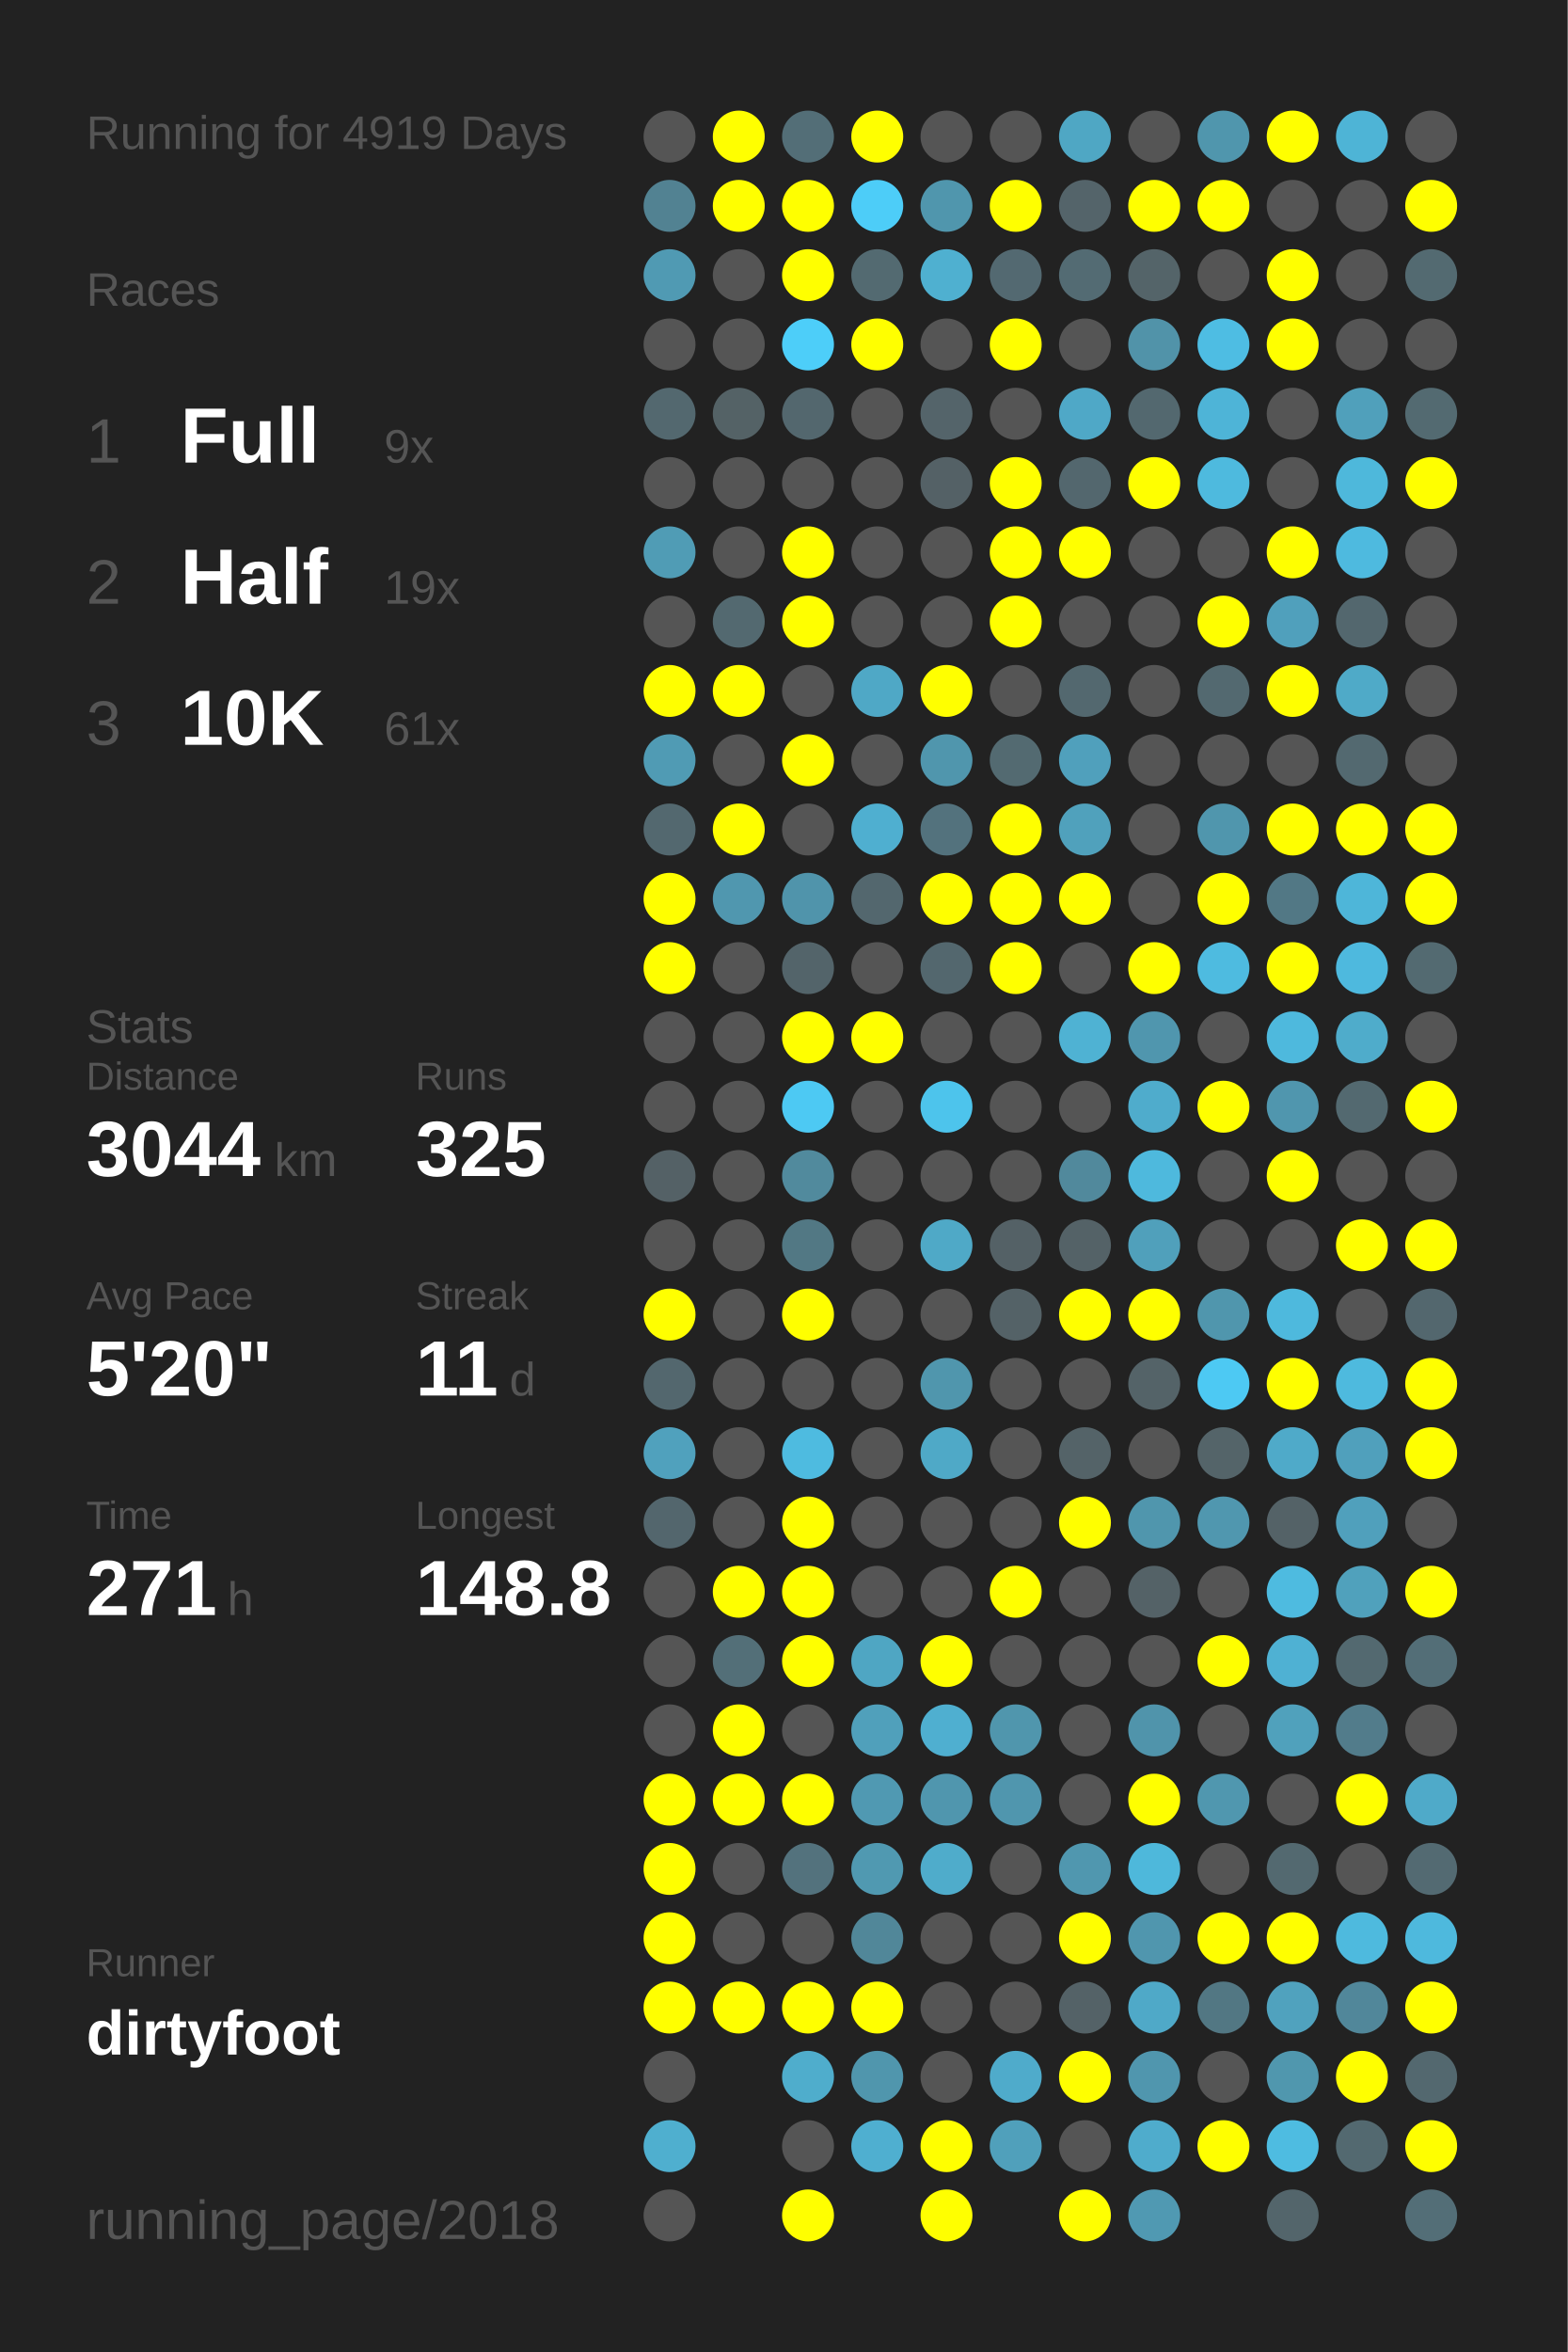
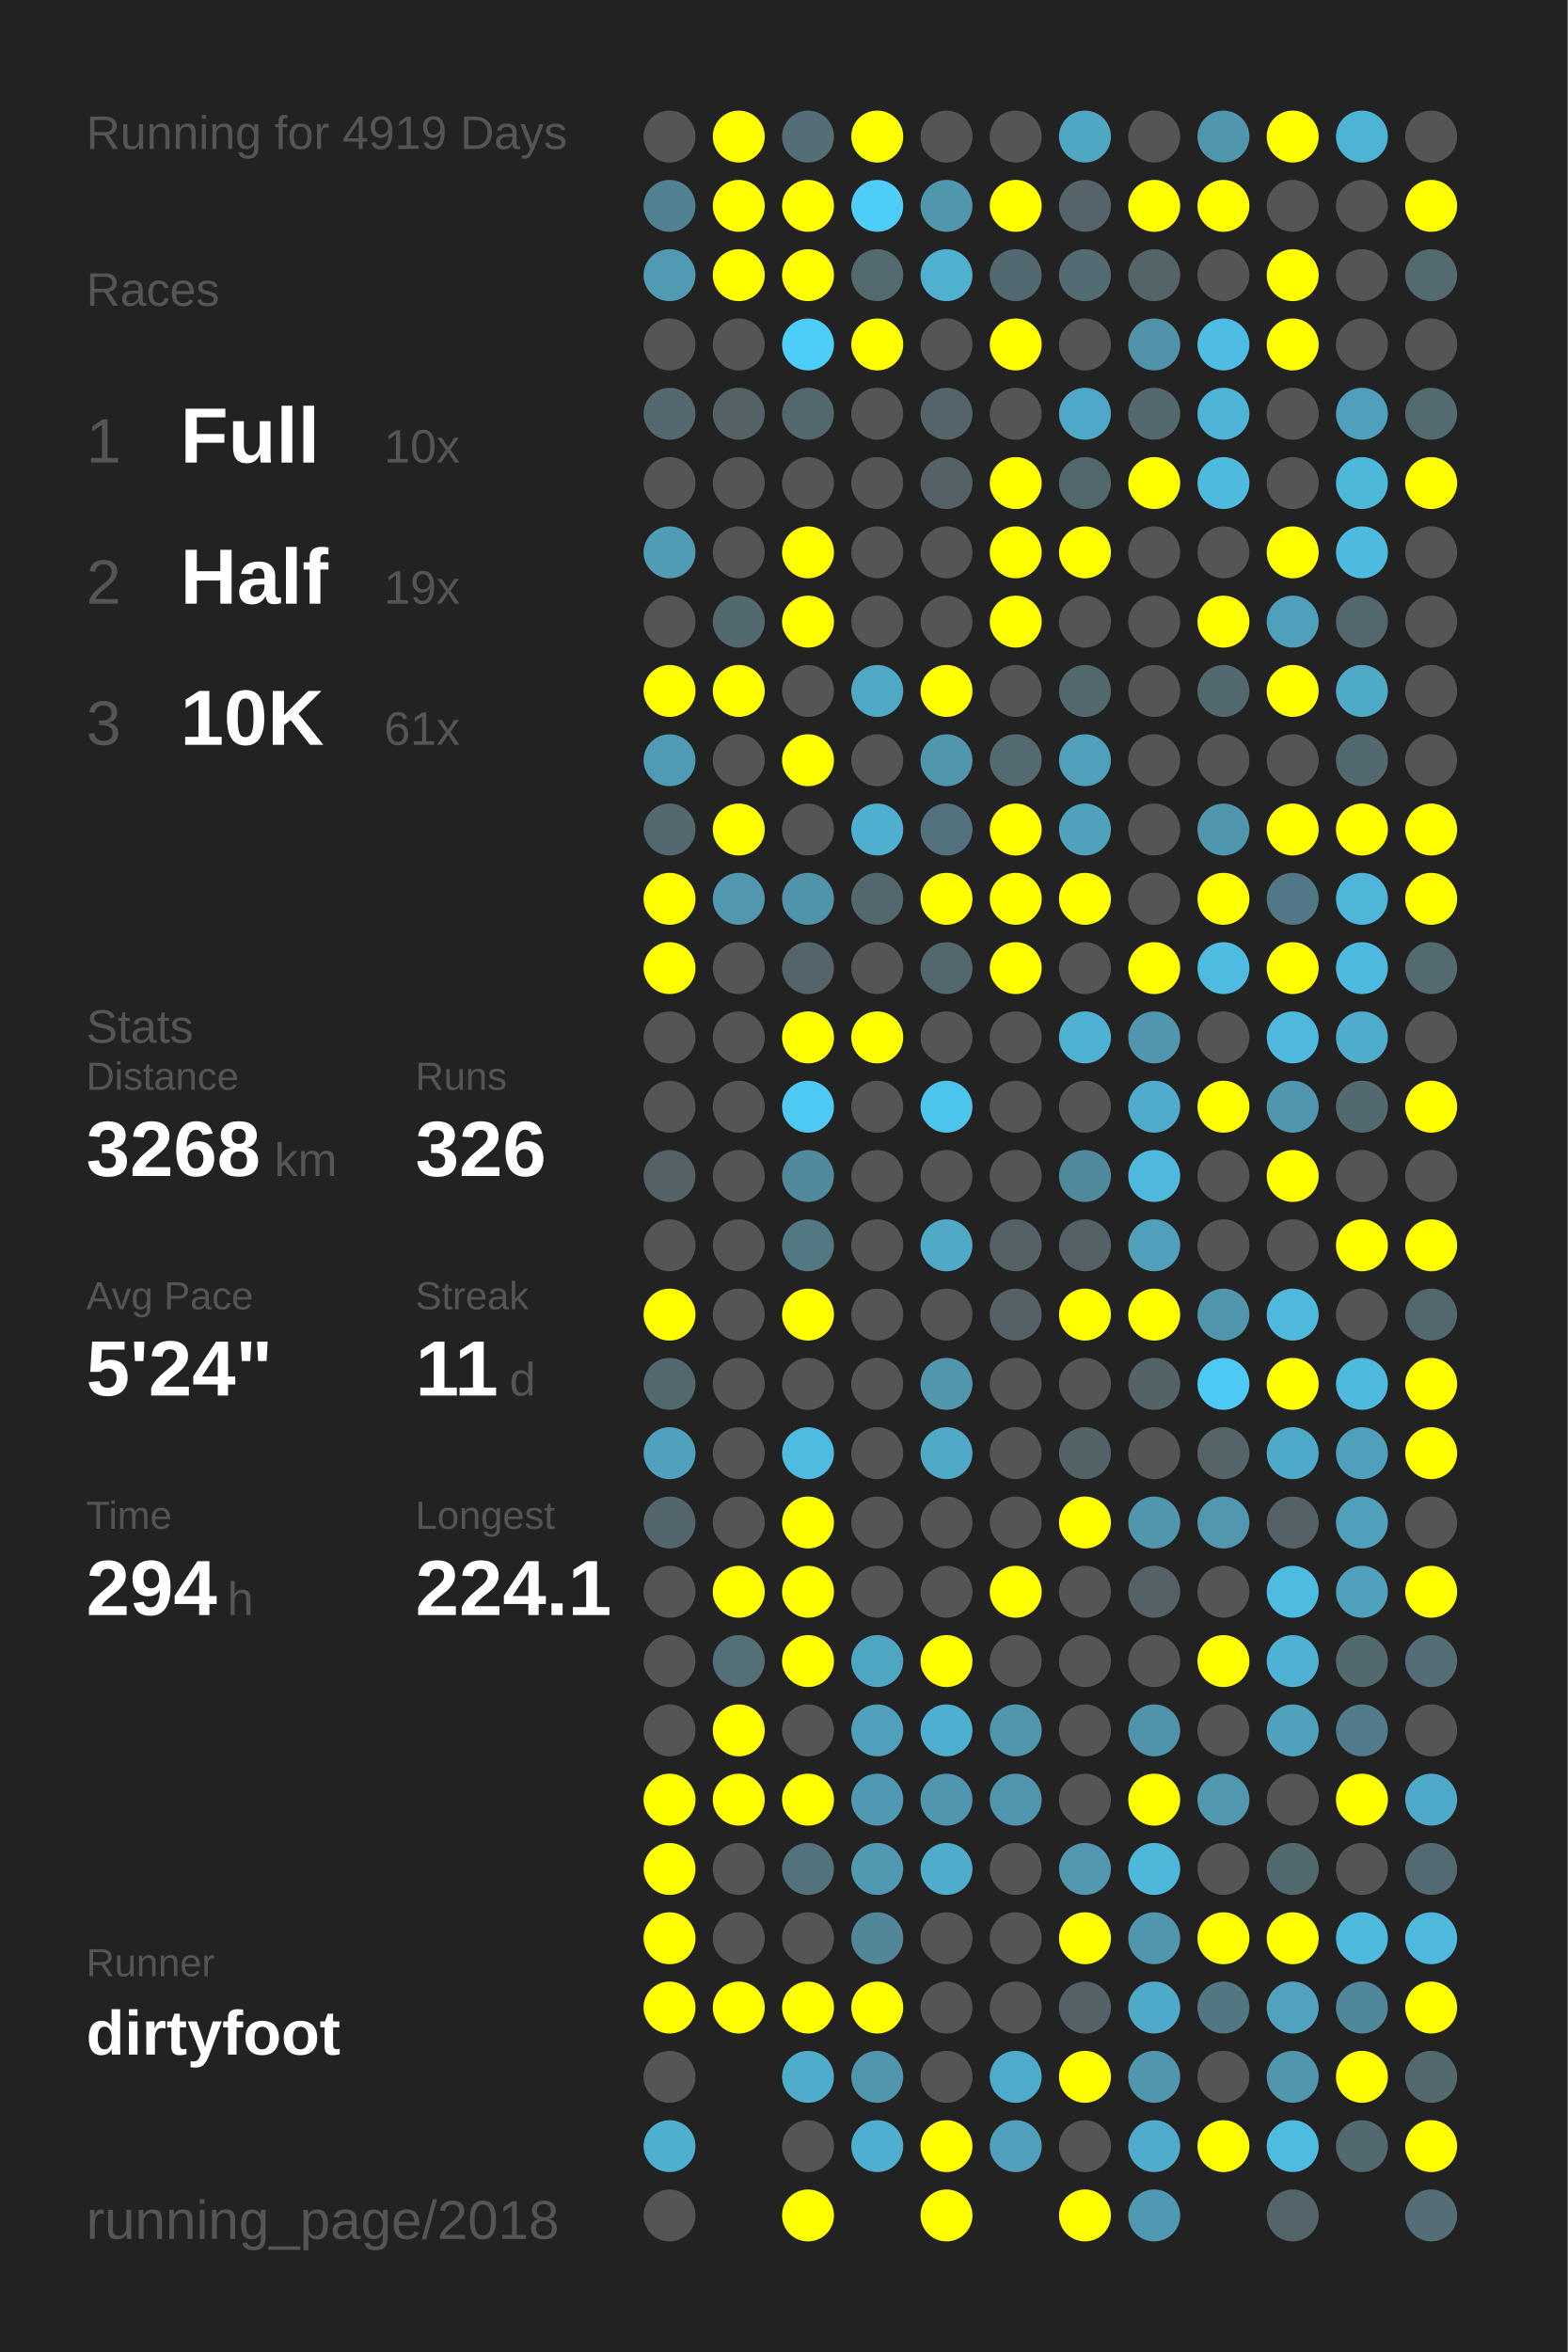
<svg xmlns="http://www.w3.org/2000/svg" baseProfile="full" height="300mm" version="1.1" viewBox="0,0,200,300" width="200mm">
  <defs />
  <rect fill="#222222" height="300" width="200" x="0" y="0" />
  <text fill="#555555" style="font-size:6px; font-family:Arial;" x="11" y="19">Running for 4919 Days</text>
  <text fill="#555555" style="font-size:6px; font-family:Arial;" x="11" y="39">Races</text>
  <text fill="#555555" style="font-size:8px; font-family:Arial;" x="11" y="59">1</text>
  <text fill="#FFFFFF" style="font-size:10px; font-family:Arial; font-weight:bold;" x="23" y="59">Full</text>
-   <text fill="#555555" style="font-size:6px; font-family:Arial;" x="49" y="59">9x</text>
+   <text fill="#555555" style="font-size:6px; font-family:Arial;" x="49" y="59">10x</text>
  <text fill="#555555" style="font-size:8px; font-family:Arial;" x="11" y="77">2</text>
  <text fill="#FFFFFF" style="font-size:10px; font-family:Arial; font-weight:bold;" x="23" y="77">Half</text>
  <text fill="#555555" style="font-size:6px; font-family:Arial;" x="49" y="77">19x</text>
  <text fill="#555555" style="font-size:8px; font-family:Arial;" x="11" y="95">3</text>
  <text fill="#FFFFFF" style="font-size:10px; font-family:Arial; font-weight:bold;" x="23" y="95">10K</text>
  <text fill="#555555" style="font-size:6px; font-family:Arial;" x="49" y="95">61x</text>
  <text fill="#555555" style="font-size:6px; font-family:Arial;" x="11" y="133">Stats</text>
  <text fill="#555555" style="font-size:5px; font-family:Arial;" x="11" y="139">Distance</text>
-   <text fill="#FFFFFF" style="font-size:10px; font-family:Arial; font-weight:bold;" x="11" y="150">3044</text>
+   <text fill="#FFFFFF" style="font-size:10px; font-family:Arial; font-weight:bold;" x="11" y="150">3268</text>
  <text fill="#555555" style="font-size:6px; font-family:Arial;" x="35" y="150">km</text>
  <text fill="#555555" style="font-size:5px; font-family:Arial;" x="53" y="139">Runs</text>
-   <text fill="#FFFFFF" style="font-size:10px; font-family:Arial; font-weight:bold;" x="53" y="150">325</text>
+   <text fill="#FFFFFF" style="font-size:10px; font-family:Arial; font-weight:bold;" x="53" y="150">326</text>
  <text fill="#555555" style="font-size:5px; font-family:Arial;" x="11" y="167">Avg Pace</text>
-   <text fill="#FFFFFF" style="font-size:10px; font-family:Arial; font-weight:bold;" x="11" y="178">5'20"</text>
+   <text fill="#FFFFFF" style="font-size:10px; font-family:Arial; font-weight:bold;" x="11" y="178">5'24"</text>
  <text fill="#555555" style="font-size:5px; font-family:Arial;" x="53" y="167">Streak</text>
  <text fill="#FFFFFF" style="font-size:10px; font-family:Arial; font-weight:bold;" x="53" y="178">11</text>
  <text fill="#555555" style="font-size:6px; font-family:Arial;" x="65" y="178">d</text>
  <text fill="#555555" style="font-size:5px; font-family:Arial;" x="11" y="195">Time</text>
-   <text fill="#FFFFFF" style="font-size:10px; font-family:Arial; font-weight:bold;" x="11" y="206">271</text>
+   <text fill="#FFFFFF" style="font-size:10px; font-family:Arial; font-weight:bold;" x="11" y="206">294</text>
  <text fill="#555555" style="font-size:6px; font-family:Arial;" x="29" y="206">h</text>
  <text fill="#555555" style="font-size:5px; font-family:Arial;" x="53" y="195">Longest</text>
-   <text fill="#FFFFFF" style="font-size:10px; font-family:Arial; font-weight:bold;" x="53" y="206">148.8</text>
+   <text fill="#FFFFFF" style="font-size:10px; font-family:Arial; font-weight:bold;" x="53" y="206">224.1</text>
  <text fill="#555555" style="font-size:5px; font-family:Arial;" x="11" y="252.065">Runner</text>
  <text fill="#FFFFFF" style="font-size:8px; font-family:Arial; font-weight:bold;" x="11" y="262.065">dirtyfoot</text>
  <text fill="#555555" style="font-size:7px; font-family:Arial;" x="11" y="285.581">running_page/2018</text>
  <circle cx="85.417" cy="17.419" fill="#555555" r="3.312" />
  <circle cx="85.417" cy="26.258" fill="#528292" r="3.312" />
  <circle cx="85.417" cy="35.097" fill="#509ab3" r="3.312" />
  <circle cx="85.417" cy="43.935" fill="#555555" r="3.312" />
  <circle cx="85.417" cy="52.774" fill="#53686f" r="3.312" />
  <circle cx="85.417" cy="61.613" fill="#555555" r="3.312" />
  <circle cx="85.417" cy="70.452" fill="#509cb5" r="3.312" />
  <circle cx="85.417" cy="79.29" fill="#555555" r="3.312" />
  <circle cx="85.417" cy="88.129" fill="#FFFF00" r="3.312" />
  <circle cx="85.417" cy="96.968" fill="#509bb4" r="3.312" />
  <circle cx="85.417" cy="105.806" fill="#53686f" r="3.312" />
  <circle cx="85.417" cy="114.645" fill="#FFFF00" r="3.312" />
  <circle cx="85.417" cy="123.484" fill="#FFFF00" r="3.312" />
  <circle cx="85.417" cy="132.323" fill="#555555" r="3.312" />
  <circle cx="85.417" cy="141.161" fill="#555555" r="3.312" />
  <circle cx="85.417" cy="150" fill="#546166" r="3.312" />
  <circle cx="85.417" cy="158.839" fill="#555555" r="3.312" />
  <circle cx="85.417" cy="167.677" fill="#FFFF00" r="3.312" />
  <circle cx="85.417" cy="176.516" fill="#53676e" r="3.312" />
  <circle cx="85.417" cy="185.355" fill="#50a1bd" r="3.312" />
  <circle cx="85.417" cy="194.194" fill="#53666d" r="3.312" />
  <circle cx="85.417" cy="203.032" fill="#555555" r="3.312" />
  <circle cx="85.417" cy="211.871" fill="#555555" r="3.312" />
  <circle cx="85.417" cy="220.71" fill="#555555" r="3.312" />
  <circle cx="85.417" cy="229.548" fill="#FFFF00" r="3.312" />
  <circle cx="85.417" cy="238.387" fill="#FFFF00" r="3.312" />
  <circle cx="85.417" cy="247.226" fill="#FFFF00" r="3.312" />
  <circle cx="85.417" cy="256.065" fill="#FFFF00" r="3.312" />
  <circle cx="85.417" cy="264.903" fill="#555555" r="3.312" />
  <circle cx="85.417" cy="273.742" fill="#4fafcf" r="3.312" />
  <circle cx="85.417" cy="282.581" fill="#555555" r="3.312" />
  <circle cx="94.25" cy="17.419" fill="#FFFF00" r="3.312" />
  <circle cx="94.25" cy="26.258" fill="#FFFF00" r="3.312" />
-   <circle cx="94.25" cy="35.097" fill="#555555" r="3.312" />
+   <circle cx="94.25" cy="35.097" fill="#FFFF00" r="3.312" />
  <circle cx="94.25" cy="43.935" fill="#555555" r="3.312" />
  <circle cx="94.25" cy="52.774" fill="#546266" r="3.312" />
  <circle cx="94.25" cy="61.613" fill="#555555" r="3.312" />
  <circle cx="94.25" cy="70.452" fill="#555555" r="3.312" />
  <circle cx="94.25" cy="79.29" fill="#536970" r="3.312" />
  <circle cx="94.25" cy="88.129" fill="#FFFF00" r="3.312" />
  <circle cx="94.25" cy="96.968" fill="#555555" r="3.312" />
  <circle cx="94.25" cy="105.806" fill="#FFFF00" r="3.312" />
  <circle cx="94.25" cy="114.645" fill="#5097af" r="3.312" />
  <circle cx="94.25" cy="123.484" fill="#555555" r="3.312" />
  <circle cx="94.25" cy="132.323" fill="#555555" r="3.312" />
  <circle cx="94.25" cy="141.161" fill="#555555" r="3.312" />
  <circle cx="94.25" cy="150" fill="#555555" r="3.312" />
  <circle cx="94.25" cy="158.839" fill="#555555" r="3.312" />
  <circle cx="94.25" cy="167.677" fill="#555555" r="3.312" />
  <circle cx="94.25" cy="176.516" fill="#555555" r="3.312" />
  <circle cx="94.25" cy="185.355" fill="#555555" r="3.312" />
  <circle cx="94.25" cy="194.194" fill="#555555" r="3.312" />
  <circle cx="94.25" cy="203.032" fill="#FFFF00" r="3.312" />
  <circle cx="94.25" cy="211.871" fill="#536f78" r="3.312" />
  <circle cx="94.25" cy="220.71" fill="#FFFF00" r="3.312" />
  <circle cx="94.25" cy="229.548" fill="#FFFF00" r="3.312" />
  <circle cx="94.25" cy="238.387" fill="#555555" r="3.312" />
  <circle cx="94.25" cy="247.226" fill="#555555" r="3.312" />
  <circle cx="94.25" cy="256.065" fill="#FFFF00" r="3.312" />
  <circle cx="103.083" cy="17.419" fill="#536e77" r="3.312" />
  <circle cx="103.083" cy="26.258" fill="#FFFF00" r="3.312" />
  <circle cx="103.083" cy="35.097" fill="#FFFF00" r="3.312" />
  <circle cx="103.083" cy="43.935" fill="#4dcef9" r="3.312" />
  <circle cx="103.083" cy="52.774" fill="#53676e" r="3.312" />
  <circle cx="103.083" cy="61.613" fill="#555555" r="3.312" />
  <circle cx="103.083" cy="70.452" fill="#FFFF00" r="3.312" />
  <circle cx="103.083" cy="79.29" fill="#FFFF00" r="3.312" />
  <circle cx="103.083" cy="88.129" fill="#555555" r="3.312" />
  <circle cx="103.083" cy="96.968" fill="#FFFF00" r="3.312" />
  <circle cx="103.083" cy="105.806" fill="#555555" r="3.312" />
  <circle cx="103.083" cy="114.645" fill="#5094ab" r="3.312" />
  <circle cx="103.083" cy="123.484" fill="#53646a" r="3.312" />
  <circle cx="103.083" cy="132.323" fill="#FFFF00" r="3.312" />
  <circle cx="103.083" cy="141.161" fill="#4dc9f3" r="3.312" />
  <circle cx="103.083" cy="150" fill="#518a9d" r="3.312" />
  <circle cx="103.083" cy="158.839" fill="#527884" r="3.312" />
  <circle cx="103.083" cy="167.677" fill="#FFFF00" r="3.312" />
  <circle cx="103.083" cy="176.516" fill="#555555" r="3.312" />
  <circle cx="103.083" cy="185.355" fill="#4ebbe0" r="3.312" />
  <circle cx="103.083" cy="194.194" fill="#FFFF00" r="3.312" />
  <circle cx="103.083" cy="203.032" fill="#FFFF00" r="3.312" />
  <circle cx="103.083" cy="211.871" fill="#FFFF00" r="3.312" />
  <circle cx="103.083" cy="220.71" fill="#555555" r="3.312" />
  <circle cx="103.083" cy="229.548" fill="#FFFF00" r="3.312" />
  <circle cx="103.083" cy="238.387" fill="#53727d" r="3.312" />
  <circle cx="103.083" cy="247.226" fill="#555555" r="3.312" />
  <circle cx="103.083" cy="256.065" fill="#FFFF00" r="3.312" />
  <circle cx="103.083" cy="264.903" fill="#4fadcc" r="3.312" />
  <circle cx="103.083" cy="273.742" fill="#555555" r="3.312" />
  <circle cx="103.083" cy="282.581" fill="#FFFF00" r="3.312" />
  <circle cx="111.917" cy="17.419" fill="#FFFF00" r="3.312" />
  <circle cx="111.917" cy="26.258" fill="#4dcdf8" r="3.312" />
  <circle cx="111.917" cy="35.097" fill="#536a71" r="3.312" />
  <circle cx="111.917" cy="43.935" fill="#FFFF00" r="3.312" />
  <circle cx="111.917" cy="52.774" fill="#555555" r="3.312" />
  <circle cx="111.917" cy="61.613" fill="#555555" r="3.312" />
  <circle cx="111.917" cy="70.452" fill="#555555" r="3.312" />
  <circle cx="111.917" cy="79.29" fill="#555555" r="3.312" />
  <circle cx="111.917" cy="88.129" fill="#4fa8c6" r="3.312" />
  <circle cx="111.917" cy="96.968" fill="#555555" r="3.312" />
  <circle cx="111.917" cy="105.806" fill="#4fafd0" r="3.312" />
  <circle cx="111.917" cy="114.645" fill="#53676e" r="3.312" />
  <circle cx="111.917" cy="123.484" fill="#555555" r="3.312" />
  <circle cx="111.917" cy="132.323" fill="#FFFF00" r="3.312" />
  <circle cx="111.917" cy="141.161" fill="#555555" r="3.312" />
  <circle cx="111.917" cy="150" fill="#555555" r="3.312" />
  <circle cx="111.917" cy="158.839" fill="#555555" r="3.312" />
  <circle cx="111.917" cy="167.677" fill="#555555" r="3.312" />
  <circle cx="111.917" cy="176.516" fill="#555555" r="3.312" />
  <circle cx="111.917" cy="185.355" fill="#555555" r="3.312" />
  <circle cx="111.917" cy="194.194" fill="#555555" r="3.312" />
  <circle cx="111.917" cy="203.032" fill="#555555" r="3.312" />
  <circle cx="111.917" cy="211.871" fill="#4fa6c3" r="3.312" />
  <circle cx="111.917" cy="220.71" fill="#50a0bb" r="3.312" />
  <circle cx="111.917" cy="229.548" fill="#5099b2" r="3.312" />
  <circle cx="111.917" cy="238.387" fill="#5099b1" r="3.312" />
  <circle cx="111.917" cy="247.226" fill="#518799" r="3.312" />
  <circle cx="111.917" cy="256.065" fill="#FFFF00" r="3.312" />
  <circle cx="111.917" cy="264.903" fill="#5096ad" r="3.312" />
  <circle cx="111.917" cy="273.742" fill="#4fafd0" r="3.312" />
  <circle cx="120.75" cy="17.419" fill="#555555" r="3.312" />
  <circle cx="120.75" cy="26.258" fill="#5096ad" r="3.312" />
  <circle cx="120.75" cy="35.097" fill="#4fb0d0" r="3.312" />
  <circle cx="120.75" cy="43.935" fill="#555555" r="3.312" />
  <circle cx="120.75" cy="52.774" fill="#54646a" r="3.312" />
  <circle cx="120.75" cy="61.613" fill="#546166" r="3.312" />
  <circle cx="120.75" cy="70.452" fill="#555555" r="3.312" />
  <circle cx="120.75" cy="79.29" fill="#555555" r="3.312" />
  <circle cx="120.75" cy="88.129" fill="#FFFF00" r="3.312" />
  <circle cx="120.75" cy="96.968" fill="#5096ad" r="3.312" />
  <circle cx="120.75" cy="105.806" fill="#53727d" r="3.312" />
  <circle cx="120.75" cy="114.645" fill="#FFFF00" r="3.312" />
  <circle cx="120.75" cy="123.484" fill="#53676e" r="3.312" />
  <circle cx="120.75" cy="132.323" fill="#555555" r="3.312" />
  <circle cx="120.75" cy="141.161" fill="#4dc4ec" r="3.312" />
  <circle cx="120.75" cy="150" fill="#555555" r="3.312" />
  <circle cx="120.75" cy="158.839" fill="#4fa9c7" r="3.312" />
  <circle cx="120.75" cy="167.677" fill="#555555" r="3.312" />
  <circle cx="120.75" cy="176.516" fill="#5096ad" r="3.312" />
  <circle cx="120.75" cy="185.355" fill="#4fa9c7" r="3.312" />
  <circle cx="120.75" cy="194.194" fill="#555555" r="3.312" />
  <circle cx="120.75" cy="203.032" fill="#555555" r="3.312" />
  <circle cx="120.75" cy="211.871" fill="#FFFF00" r="3.312" />
  <circle cx="120.75" cy="220.71" fill="#4fafd0" r="3.312" />
  <circle cx="120.75" cy="229.548" fill="#5096ae" r="3.312" />
  <circle cx="120.75" cy="238.387" fill="#4faccb" r="3.312" />
  <circle cx="120.75" cy="247.226" fill="#555555" r="3.312" />
  <circle cx="120.75" cy="256.065" fill="#555555" r="3.312" />
  <circle cx="120.75" cy="264.903" fill="#555555" r="3.312" />
  <circle cx="120.75" cy="273.742" fill="#FFFF00" r="3.312" />
  <circle cx="120.75" cy="282.581" fill="#FFFF00" r="3.312" />
  <circle cx="129.583" cy="17.419" fill="#555555" r="3.312" />
  <circle cx="129.583" cy="26.258" fill="#FFFF00" r="3.312" />
  <circle cx="129.583" cy="35.097" fill="#536971" r="3.312" />
  <circle cx="129.583" cy="43.935" fill="#FFFF00" r="3.312" />
  <circle cx="129.583" cy="52.774" fill="#555555" r="3.312" />
  <circle cx="129.583" cy="61.613" fill="#FFFF00" r="3.312" />
  <circle cx="129.583" cy="70.452" fill="#FFFF00" r="3.312" />
  <circle cx="129.583" cy="79.29" fill="#FFFF00" r="3.312" />
  <circle cx="129.583" cy="88.129" fill="#555555" r="3.312" />
  <circle cx="129.583" cy="96.968" fill="#536a71" r="3.312" />
  <circle cx="129.583" cy="105.806" fill="#FFFF00" r="3.312" />
  <circle cx="129.583" cy="114.645" fill="#FFFF00" r="3.312" />
  <circle cx="129.583" cy="123.484" fill="#FFFF00" r="3.312" />
  <circle cx="129.583" cy="132.323" fill="#555555" r="3.312" />
  <circle cx="129.583" cy="141.161" fill="#555555" r="3.312" />
  <circle cx="129.583" cy="150" fill="#555555" r="3.312" />
  <circle cx="129.583" cy="158.839" fill="#546166" r="3.312" />
  <circle cx="129.583" cy="167.677" fill="#546267" r="3.312" />
  <circle cx="129.583" cy="176.516" fill="#555555" r="3.312" />
  <circle cx="129.583" cy="185.355" fill="#555555" r="3.312" />
  <circle cx="129.583" cy="194.194" fill="#555555" r="3.312" />
  <circle cx="129.583" cy="203.032" fill="#FFFF00" r="3.312" />
  <circle cx="129.583" cy="211.871" fill="#555555" r="3.312" />
  <circle cx="129.583" cy="220.71" fill="#5096ad" r="3.312" />
  <circle cx="129.583" cy="229.548" fill="#5096ae" r="3.312" />
  <circle cx="129.583" cy="238.387" fill="#555555" r="3.312" />
  <circle cx="129.583" cy="247.226" fill="#555555" r="3.312" />
  <circle cx="129.583" cy="256.065" fill="#555555" r="3.312" />
  <circle cx="129.583" cy="264.903" fill="#4fabcb" r="3.312" />
  <circle cx="129.583" cy="273.742" fill="#50a0bb" r="3.312" />
  <circle cx="138.417" cy="17.419" fill="#4fa7c4" r="3.312" />
  <circle cx="138.417" cy="26.258" fill="#54646a" r="3.312" />
  <circle cx="138.417" cy="35.097" fill="#536b73" r="3.312" />
  <circle cx="138.417" cy="43.935" fill="#555555" r="3.312" />
  <circle cx="138.417" cy="52.774" fill="#4fa8c7" r="3.312" />
  <circle cx="138.417" cy="61.613" fill="#53676e" r="3.312" />
  <circle cx="138.417" cy="70.452" fill="#FFFF00" r="3.312" />
  <circle cx="138.417" cy="79.29" fill="#555555" r="3.312" />
  <circle cx="138.417" cy="88.129" fill="#53686f" r="3.312" />
  <circle cx="138.417" cy="96.968" fill="#50a0bc" r="3.312" />
  <circle cx="138.417" cy="105.806" fill="#50a1bc" r="3.312" />
  <circle cx="138.417" cy="114.645" fill="#FFFF00" r="3.312" />
  <circle cx="138.417" cy="123.484" fill="#555555" r="3.312" />
  <circle cx="138.417" cy="132.323" fill="#4fb2d3" r="3.312" />
  <circle cx="138.417" cy="141.161" fill="#555555" r="3.312" />
  <circle cx="138.417" cy="150" fill="#51899c" r="3.312" />
  <circle cx="138.417" cy="158.839" fill="#546267" r="3.312" />
  <circle cx="138.417" cy="167.677" fill="#FFFF00" r="3.312" />
  <circle cx="138.417" cy="176.516" fill="#555555" r="3.312" />
  <circle cx="138.417" cy="185.355" fill="#546368" r="3.312" />
  <circle cx="138.417" cy="194.194" fill="#FFFF00" r="3.312" />
  <circle cx="138.417" cy="203.032" fill="#555555" r="3.312" />
  <circle cx="138.417" cy="211.871" fill="#555555" r="3.312" />
  <circle cx="138.417" cy="220.71" fill="#555555" r="3.312" />
  <circle cx="138.417" cy="229.548" fill="#555555" r="3.312" />
  <circle cx="138.417" cy="238.387" fill="#5097af" r="3.312" />
  <circle cx="138.417" cy="247.226" fill="#FFFF00" r="3.312" />
  <circle cx="138.417" cy="256.065" fill="#546267" r="3.312" />
  <circle cx="138.417" cy="264.903" fill="#FFFF00" r="3.312" />
  <circle cx="138.417" cy="273.742" fill="#555555" r="3.312" />
  <circle cx="138.417" cy="282.581" fill="#FFFF00" r="3.312" />
  <circle cx="147.25" cy="17.419" fill="#555555" r="3.312" />
  <circle cx="147.25" cy="26.258" fill="#FFFF00" r="3.312" />
  <circle cx="147.25" cy="35.097" fill="#546469" r="3.312" />
  <circle cx="147.25" cy="43.935" fill="#5193a9" r="3.312" />
  <circle cx="147.25" cy="52.774" fill="#53686f" r="3.312" />
  <circle cx="147.25" cy="61.613" fill="#FFFF00" r="3.312" />
  <circle cx="147.25" cy="70.452" fill="#555555" r="3.312" />
  <circle cx="147.25" cy="79.29" fill="#555555" r="3.312" />
  <circle cx="147.25" cy="88.129" fill="#555555" r="3.312" />
  <circle cx="147.25" cy="96.968" fill="#555555" r="3.312" />
  <circle cx="147.25" cy="105.806" fill="#555555" r="3.312" />
  <circle cx="147.25" cy="114.645" fill="#555555" r="3.312" />
  <circle cx="147.25" cy="123.484" fill="#FFFF00" r="3.312" />
  <circle cx="147.25" cy="132.323" fill="#5096ae" r="3.312" />
  <circle cx="147.25" cy="141.161" fill="#4faccc" r="3.312" />
  <circle cx="147.25" cy="150" fill="#4eb9dd" r="3.312" />
  <circle cx="147.25" cy="158.839" fill="#50a0bb" r="3.312" />
  <circle cx="147.25" cy="167.677" fill="#FFFF00" r="3.312" />
  <circle cx="147.25" cy="176.516" fill="#546368" r="3.312" />
  <circle cx="147.25" cy="185.355" fill="#555555" r="3.312" />
  <circle cx="147.25" cy="194.194" fill="#5096ad" r="3.312" />
  <circle cx="147.25" cy="203.032" fill="#546267" r="3.312" />
  <circle cx="147.25" cy="211.871" fill="#555555" r="3.312" />
  <circle cx="147.25" cy="220.71" fill="#5094ab" r="3.312" />
  <circle cx="147.25" cy="229.548" fill="#FFFF00" r="3.312" />
  <circle cx="147.25" cy="238.387" fill="#4eb8db" r="3.312" />
  <circle cx="147.25" cy="247.226" fill="#5096ae" r="3.312" />
  <circle cx="147.25" cy="256.065" fill="#4fa9c8" r="3.312" />
  <circle cx="147.25" cy="264.903" fill="#5096ae" r="3.312" />
  <circle cx="147.25" cy="273.742" fill="#4faccc" r="3.312" />
  <circle cx="147.25" cy="282.581" fill="#5099b2" r="3.312" />
  <circle cx="156.083" cy="17.419" fill="#5096ad" r="3.312" />
  <circle cx="156.083" cy="26.258" fill="#FFFF00" r="3.312" />
  <circle cx="156.083" cy="35.097" fill="#555555" r="3.312" />
  <circle cx="156.083" cy="43.935" fill="#4ebde3" r="3.312" />
  <circle cx="156.083" cy="52.774" fill="#4eb4d7" r="3.312" />
  <circle cx="156.083" cy="61.613" fill="#4ebade" r="3.312" />
  <circle cx="156.083" cy="70.452" fill="#555555" r="3.312" />
  <circle cx="156.083" cy="79.29" fill="#FFFF00" r="3.312" />
  <circle cx="156.083" cy="88.129" fill="#536970" r="3.312" />
  <circle cx="156.083" cy="96.968" fill="#555555" r="3.312" />
  <circle cx="156.083" cy="105.806" fill="#5096ad" r="3.312" />
  <circle cx="156.083" cy="114.645" fill="#FFFF00" r="3.312" />
  <circle cx="156.083" cy="123.484" fill="#4ebbe0" r="3.312" />
  <circle cx="156.083" cy="132.323" fill="#555555" r="3.312" />
  <circle cx="156.083" cy="141.161" fill="#FFFF00" r="3.312" />
  <circle cx="156.083" cy="150" fill="#555555" r="3.312" />
  <circle cx="156.083" cy="158.839" fill="#555555" r="3.312" />
  <circle cx="156.083" cy="167.677" fill="#5096ad" r="3.312" />
  <circle cx="156.083" cy="176.516" fill="#4dc9f3" r="3.312" />
  <circle cx="156.083" cy="185.355" fill="#546469" r="3.312" />
  <circle cx="156.083" cy="194.194" fill="#5097af" r="3.312" />
  <circle cx="156.083" cy="203.032" fill="#555555" r="3.312" />
  <circle cx="156.083" cy="211.871" fill="#FFFF00" r="3.312" />
  <circle cx="156.083" cy="220.71" fill="#555555" r="3.312" />
  <circle cx="156.083" cy="229.548" fill="#5097af" r="3.312" />
  <circle cx="156.083" cy="238.387" fill="#555555" r="3.312" />
  <circle cx="156.083" cy="247.226" fill="#FFFF00" r="3.312" />
  <circle cx="156.083" cy="256.065" fill="#527783" r="3.312" />
  <circle cx="156.083" cy="264.903" fill="#555555" r="3.312" />
  <circle cx="156.083" cy="273.742" fill="#FFFF00" r="3.312" />
  <circle cx="164.917" cy="17.419" fill="#FFFF00" r="3.312" />
  <circle cx="164.917" cy="26.258" fill="#555555" r="3.312" />
  <circle cx="164.917" cy="35.097" fill="#FFFF00" r="3.312" />
  <circle cx="164.917" cy="43.935" fill="#FFFF00" r="3.312" />
  <circle cx="164.917" cy="52.774" fill="#555555" r="3.312" />
  <circle cx="164.917" cy="61.613" fill="#555555" r="3.312" />
  <circle cx="164.917" cy="70.452" fill="#FFFF00" r="3.312" />
  <circle cx="164.917" cy="79.29" fill="#50a0bc" r="3.312" />
  <circle cx="164.917" cy="88.129" fill="#FFFF00" r="3.312" />
  <circle cx="164.917" cy="96.968" fill="#555555" r="3.312" />
  <circle cx="164.917" cy="105.806" fill="#FFFF00" r="3.312" />
  <circle cx="164.917" cy="114.645" fill="#527885" r="3.312" />
  <circle cx="164.917" cy="123.484" fill="#FFFF00" r="3.312" />
  <circle cx="164.917" cy="132.323" fill="#4eb9dd" r="3.312" />
  <circle cx="164.917" cy="141.161" fill="#5096ae" r="3.312" />
  <circle cx="164.917" cy="150" fill="#FFFF00" r="3.312" />
  <circle cx="164.917" cy="158.839" fill="#555555" r="3.312" />
  <circle cx="164.917" cy="167.677" fill="#4eb9dd" r="3.312" />
  <circle cx="164.917" cy="176.516" fill="#FFFF00" r="3.312" />
  <circle cx="164.917" cy="185.355" fill="#4faac9" r="3.312" />
  <circle cx="164.917" cy="194.194" fill="#546267" r="3.312" />
  <circle cx="164.917" cy="203.032" fill="#4ebbe0" r="3.312" />
  <circle cx="164.917" cy="211.871" fill="#4fb1d3" r="3.312" />
  <circle cx="164.917" cy="220.71" fill="#50a1bc" r="3.312" />
  <circle cx="164.917" cy="229.548" fill="#555555" r="3.312" />
  <circle cx="164.917" cy="238.387" fill="#536970" r="3.312" />
  <circle cx="164.917" cy="247.226" fill="#FFFF00" r="3.312" />
  <circle cx="164.917" cy="256.065" fill="#50a2be" r="3.312" />
  <circle cx="164.917" cy="264.903" fill="#5097ae" r="3.312" />
  <circle cx="164.917" cy="273.742" fill="#4ebce1" r="3.312" />
  <circle cx="164.917" cy="282.581" fill="#53656b" r="3.312" />
  <circle cx="173.75" cy="17.419" fill="#4eb4d6" r="3.312" />
  <circle cx="173.75" cy="26.258" fill="#555555" r="3.312" />
  <circle cx="173.75" cy="35.097" fill="#555555" r="3.312" />
  <circle cx="173.75" cy="43.935" fill="#555555" r="3.312" />
  <circle cx="173.75" cy="52.774" fill="#50a0bb" r="3.312" />
  <circle cx="173.75" cy="61.613" fill="#4eb8db" r="3.312" />
  <circle cx="173.75" cy="70.452" fill="#4ebadf" r="3.312" />
  <circle cx="173.75" cy="79.29" fill="#53676e" r="3.312" />
  <circle cx="173.75" cy="88.129" fill="#4faac8" r="3.312" />
  <circle cx="173.75" cy="96.968" fill="#536970" r="3.312" />
  <circle cx="173.75" cy="105.806" fill="#FFFF00" r="3.312" />
  <circle cx="173.75" cy="114.645" fill="#4eb6d9" r="3.312" />
  <circle cx="173.75" cy="123.484" fill="#4eb9de" r="3.312" />
  <circle cx="173.75" cy="132.323" fill="#4faccb" r="3.312" />
  <circle cx="173.75" cy="141.161" fill="#536970" r="3.312" />
  <circle cx="173.75" cy="150" fill="#555555" r="3.312" />
  <circle cx="173.75" cy="158.839" fill="#FFFF00" r="3.312" />
  <circle cx="173.75" cy="167.677" fill="#555555" r="3.312" />
  <circle cx="173.75" cy="176.516" fill="#4ebade" r="3.312" />
  <circle cx="173.75" cy="185.355" fill="#50a0bc" r="3.312" />
  <circle cx="173.75" cy="194.194" fill="#50a0bc" r="3.312" />
  <circle cx="173.75" cy="203.032" fill="#50a1bc" r="3.312" />
  <circle cx="173.75" cy="211.871" fill="#536970" r="3.312" />
  <circle cx="173.75" cy="220.71" fill="#527c8b" r="3.312" />
  <circle cx="173.75" cy="229.548" fill="#FFFF00" r="3.312" />
  <circle cx="173.75" cy="238.387" fill="#555555" r="3.312" />
  <circle cx="173.75" cy="247.226" fill="#4ebade" r="3.312" />
  <circle cx="173.75" cy="256.065" fill="#51879a" r="3.312" />
  <circle cx="173.75" cy="264.903" fill="#FFFF00" r="3.312" />
  <circle cx="173.75" cy="273.742" fill="#536970" r="3.312" />
  <circle cx="182.583" cy="17.419" fill="#555555" r="3.312" />
  <circle cx="182.583" cy="26.258" fill="#FFFF00" r="3.312" />
  <circle cx="182.583" cy="35.097" fill="#536a71" r="3.312" />
  <circle cx="182.583" cy="43.935" fill="#555555" r="3.312" />
  <circle cx="182.583" cy="52.774" fill="#536a71" r="3.312" />
  <circle cx="182.583" cy="61.613" fill="#FFFF00" r="3.312" />
  <circle cx="182.583" cy="70.452" fill="#555555" r="3.312" />
  <circle cx="182.583" cy="79.29" fill="#555555" r="3.312" />
  <circle cx="182.583" cy="88.129" fill="#555555" r="3.312" />
  <circle cx="182.583" cy="96.968" fill="#555555" r="3.312" />
  <circle cx="182.583" cy="105.806" fill="#FFFF00" r="3.312" />
  <circle cx="182.583" cy="114.645" fill="#FFFF00" r="3.312" />
  <circle cx="182.583" cy="123.484" fill="#536a71" r="3.312" />
  <circle cx="182.583" cy="132.323" fill="#555555" r="3.312" />
  <circle cx="182.583" cy="141.161" fill="#FFFF00" r="3.312" />
  <circle cx="182.583" cy="150" fill="#555555" r="3.312" />
  <circle cx="182.583" cy="158.839" fill="#FFFF00" r="3.312" />
  <circle cx="182.583" cy="167.677" fill="#53676e" r="3.312" />
  <circle cx="182.583" cy="176.516" fill="#FFFF00" r="3.312" />
  <circle cx="182.583" cy="185.355" fill="#FFFF00" r="3.312" />
  <circle cx="182.583" cy="194.194" fill="#555555" r="3.312" />
  <circle cx="182.583" cy="203.032" fill="#FFFF00" r="3.312" />
  <circle cx="182.583" cy="211.871" fill="#536e77" r="3.312" />
  <circle cx="182.583" cy="220.71" fill="#555555" r="3.312" />
  <circle cx="182.583" cy="229.548" fill="#4faac9" r="3.312" />
  <circle cx="182.583" cy="238.387" fill="#536a72" r="3.312" />
  <circle cx="182.583" cy="247.226" fill="#4eb9dd" r="3.312" />
  <circle cx="182.583" cy="256.065" fill="#FFFF00" r="3.312" />
  <circle cx="182.583" cy="264.903" fill="#53686f" r="3.312" />
  <circle cx="182.583" cy="273.742" fill="#FFFF00" r="3.312" />
  <circle cx="182.583" cy="282.581" fill="#536e77" r="3.312" />
</svg>
